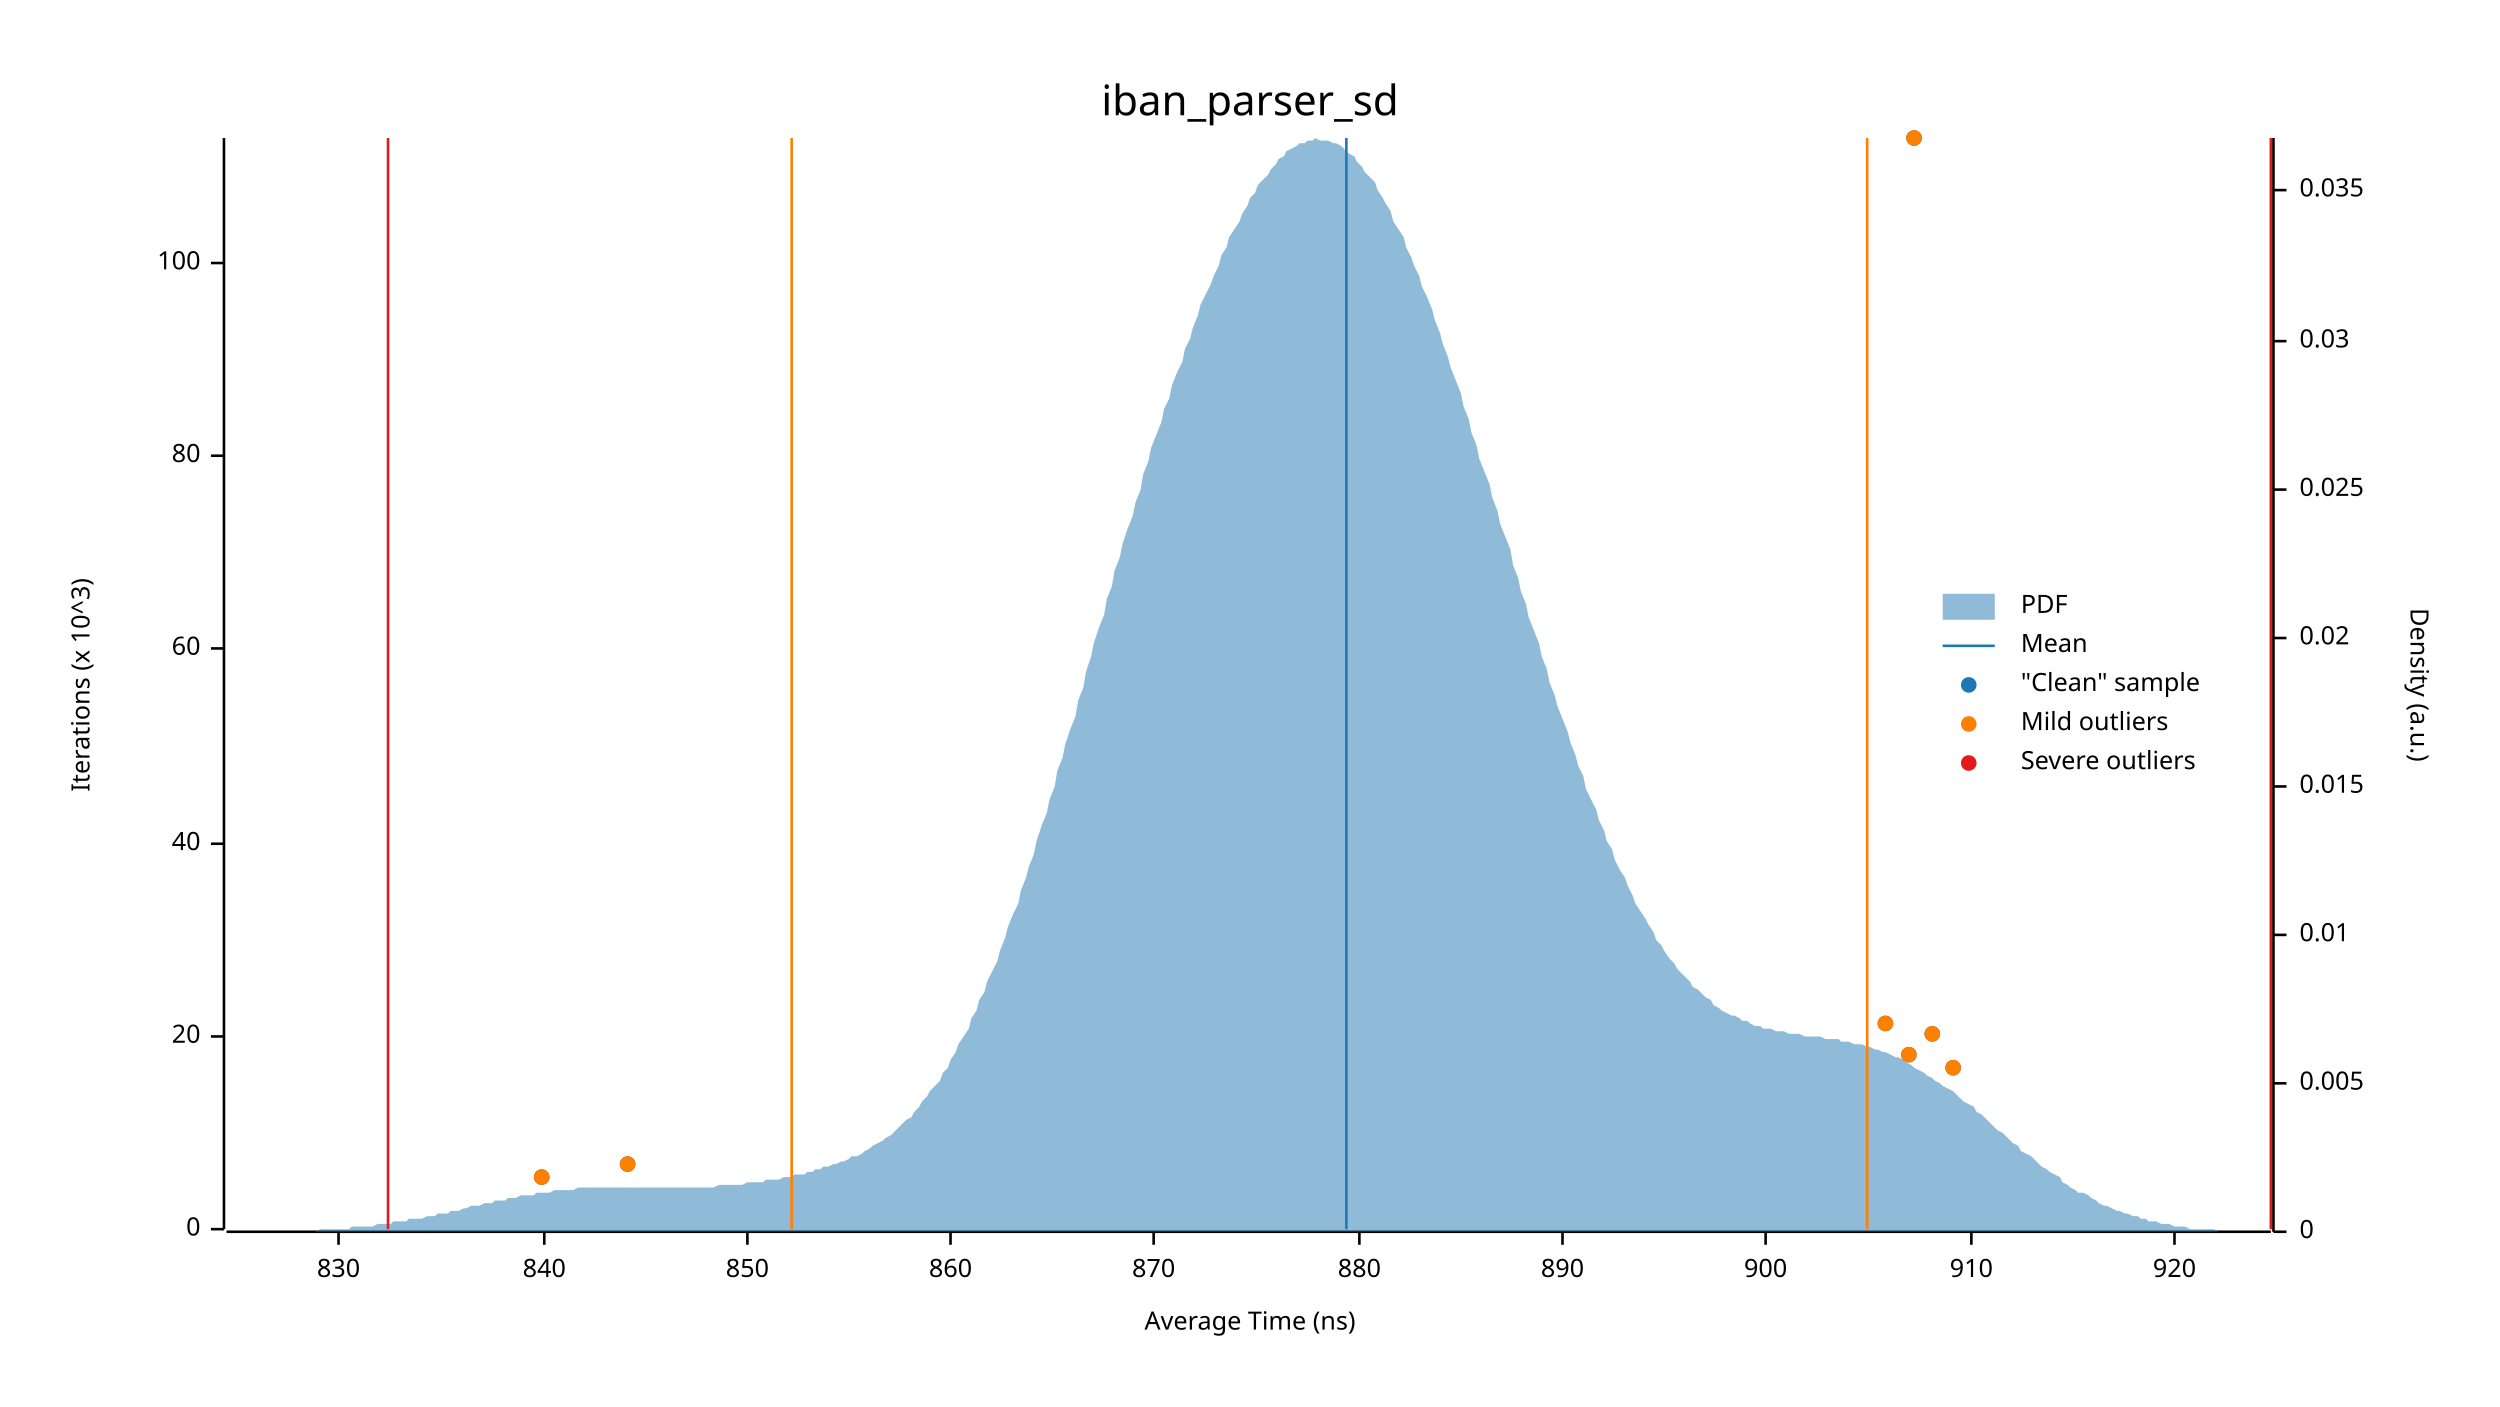
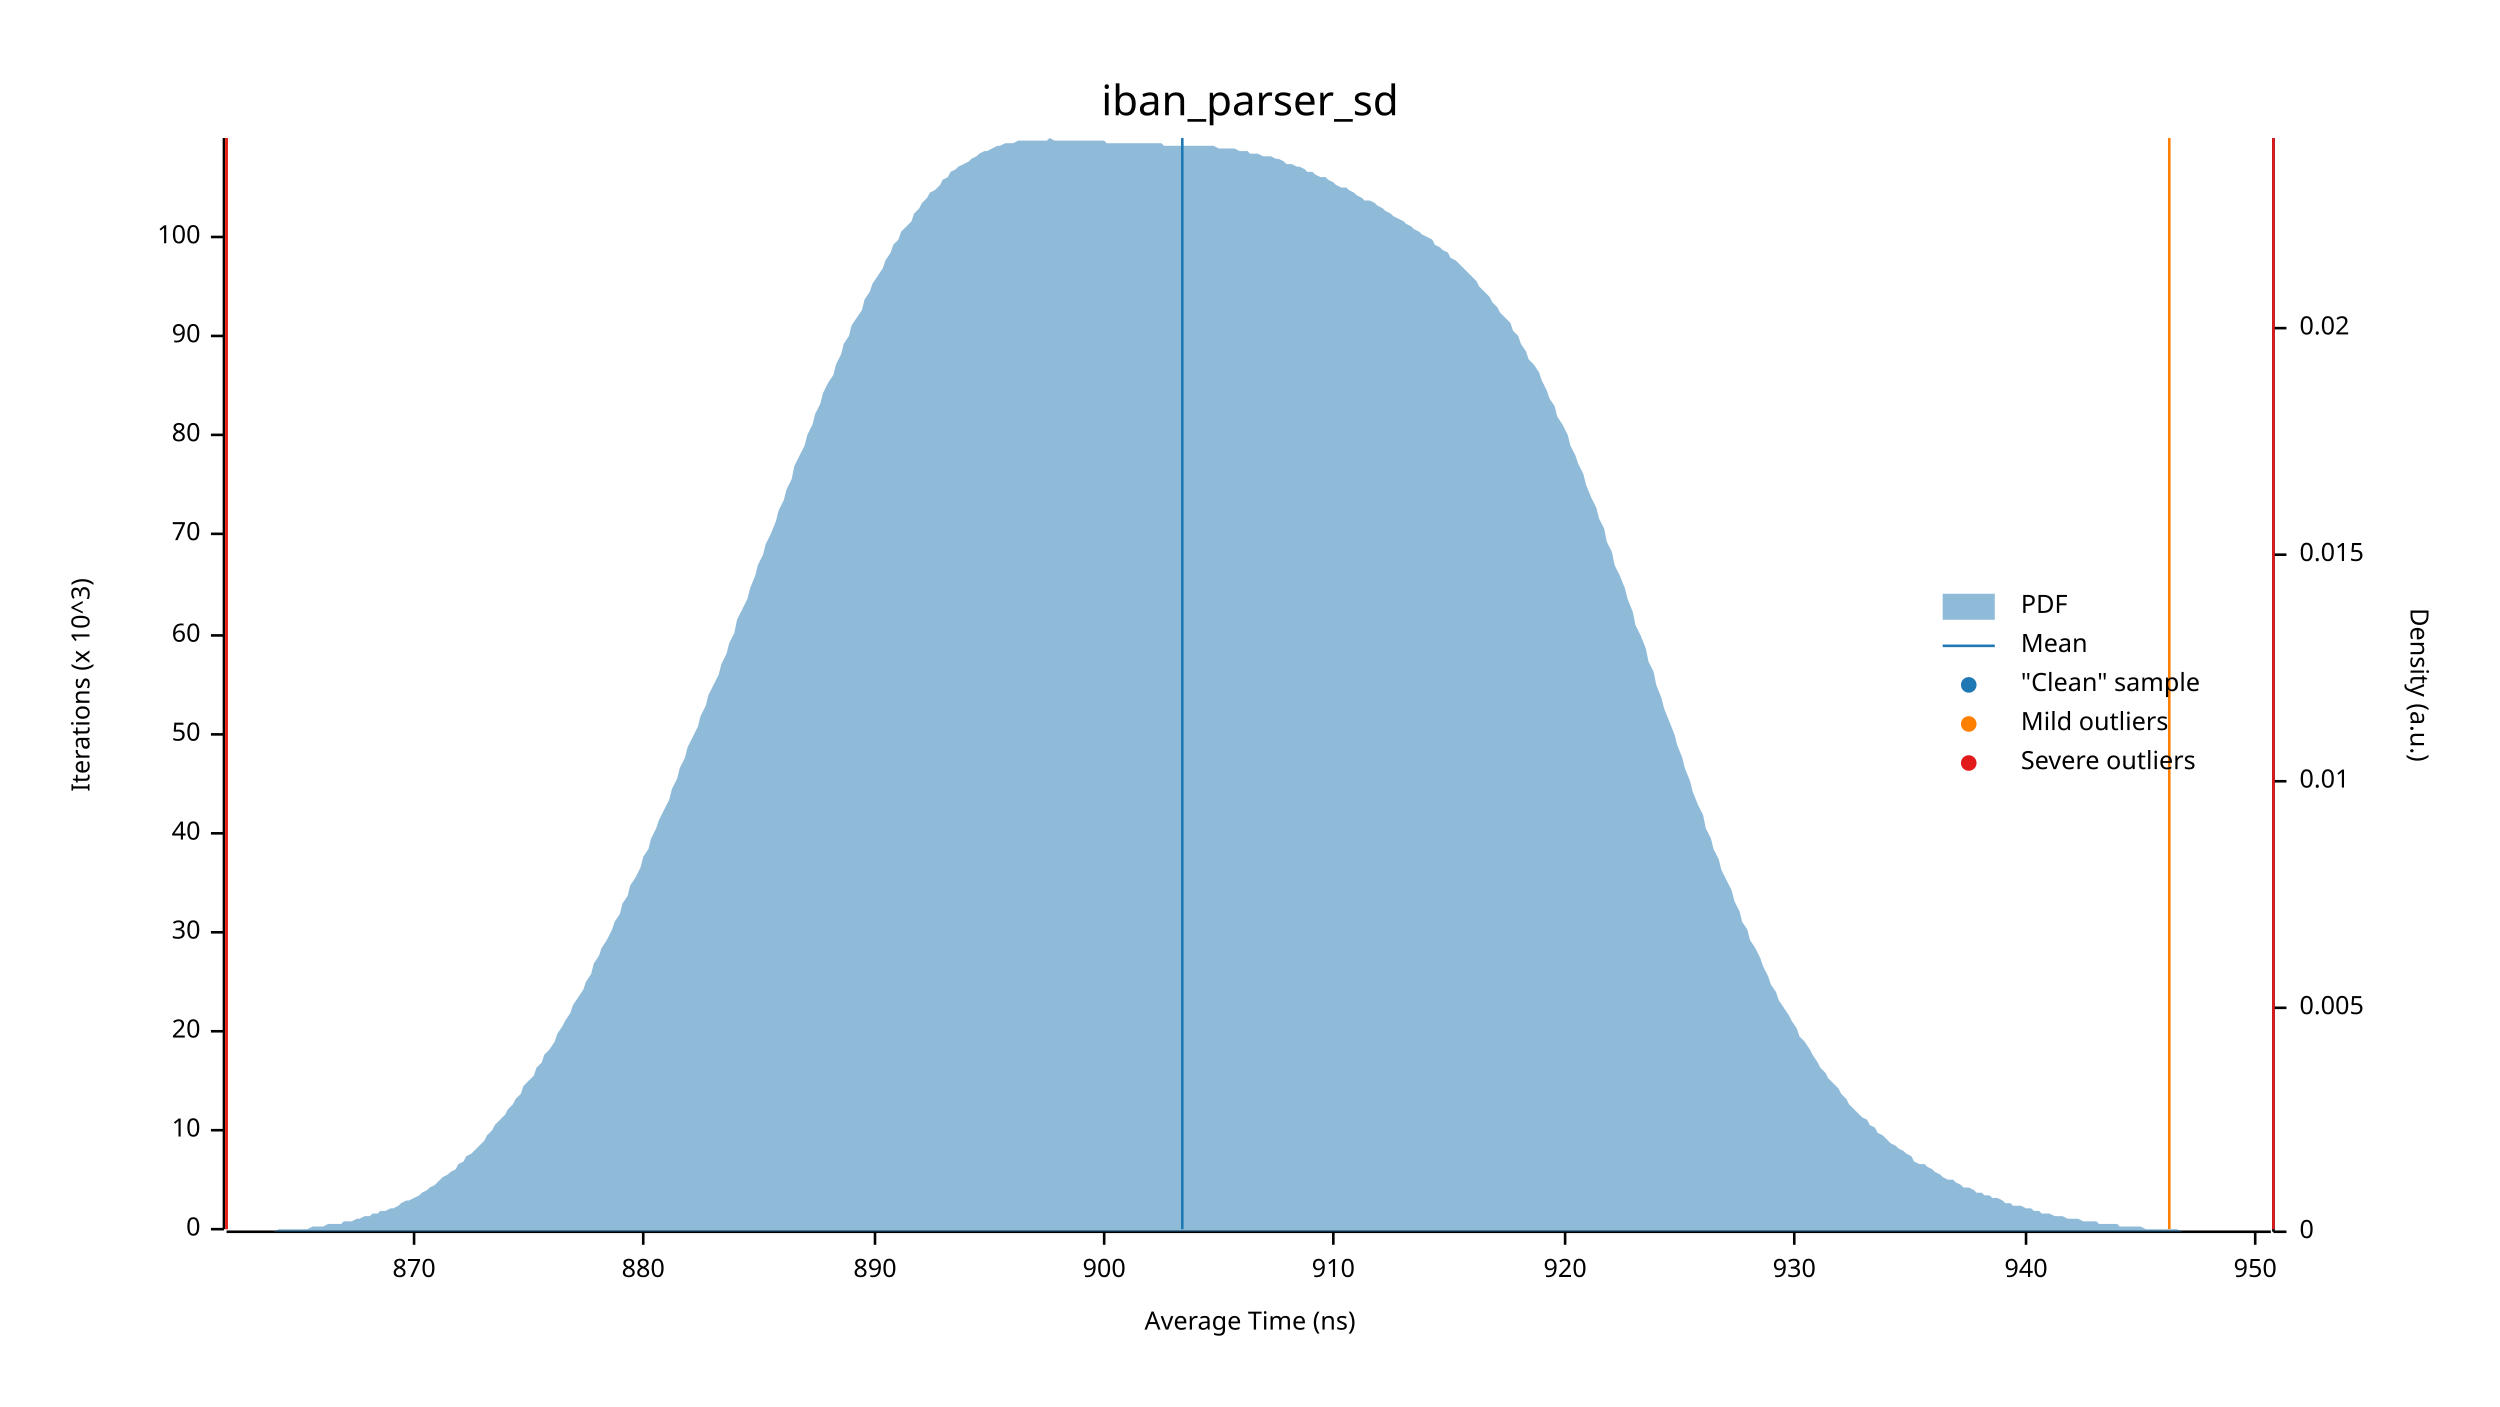
<svg xmlns="http://www.w3.org/2000/svg" width="960" height="540" viewBox="0 0 960 540">
  <text x="480" y="32" dy="0.76em" text-anchor="middle" font-family="sans-serif" font-size="16.129" opacity="1" fill="#000000">
iban_parser_sd
</text>
  <text x="27" y="263" dy="0.76em" text-anchor="middle" font-family="sans-serif" font-size="9.677" opacity="1" fill="#000000" transform="rotate(270, 27, 263)">
Iterations (x 10^3)
</text>
  <text x="480" y="513" dy="-0.5ex" text-anchor="middle" font-family="sans-serif" font-size="9.677" opacity="1" fill="#000000">
Average Time (ns)
</text>
  <polyline fill="none" opacity="1" stroke="#000000" stroke-width="1" points="86,53 86,472 " />
  <text x="77" y="472" dy="0.5ex" text-anchor="end" font-family="sans-serif" font-size="9.677" opacity="1" fill="#000000">
0
</text>
  <polyline fill="none" opacity="1" stroke="#000000" stroke-width="1" points="81,472 86,472 " />
-   <text x="77" y="398" dy="0.5ex" text-anchor="end" font-family="sans-serif" font-size="9.677" opacity="1" fill="#000000">
+   <text x="77" y="434" dy="0.5ex" text-anchor="end" font-family="sans-serif" font-size="9.677" opacity="1" fill="#000000">
+ 10
+ </text>
+   <polyline fill="none" opacity="1" stroke="#000000" stroke-width="1" points="81,434 86,434 " />
+   <text x="77" y="396" dy="0.5ex" text-anchor="end" font-family="sans-serif" font-size="9.677" opacity="1" fill="#000000">
20
</text>
-   <polyline fill="none" opacity="1" stroke="#000000" stroke-width="1" points="81,398 86,398 " />
-   <text x="77" y="324" dy="0.5ex" text-anchor="end" font-family="sans-serif" font-size="9.677" opacity="1" fill="#000000">
+   <polyline fill="none" opacity="1" stroke="#000000" stroke-width="1" points="81,396 86,396 " />
+   <text x="77" y="358" dy="0.5ex" text-anchor="end" font-family="sans-serif" font-size="9.677" opacity="1" fill="#000000">
+ 30
+ </text>
+   <polyline fill="none" opacity="1" stroke="#000000" stroke-width="1" points="81,358 86,358 " />
+   <text x="77" y="320" dy="0.5ex" text-anchor="end" font-family="sans-serif" font-size="9.677" opacity="1" fill="#000000">
40
</text>
-   <polyline fill="none" opacity="1" stroke="#000000" stroke-width="1" points="81,324 86,324 " />
-   <text x="77" y="249" dy="0.5ex" text-anchor="end" font-family="sans-serif" font-size="9.677" opacity="1" fill="#000000">
+   <polyline fill="none" opacity="1" stroke="#000000" stroke-width="1" points="81,320 86,320 " />
+   <text x="77" y="282" dy="0.5ex" text-anchor="end" font-family="sans-serif" font-size="9.677" opacity="1" fill="#000000">
+ 50
+ </text>
+   <polyline fill="none" opacity="1" stroke="#000000" stroke-width="1" points="81,282 86,282 " />
+   <text x="77" y="244" dy="0.5ex" text-anchor="end" font-family="sans-serif" font-size="9.677" opacity="1" fill="#000000">
60
</text>
-   <polyline fill="none" opacity="1" stroke="#000000" stroke-width="1" points="81,249 86,249 " />
-   <text x="77" y="175" dy="0.5ex" text-anchor="end" font-family="sans-serif" font-size="9.677" opacity="1" fill="#000000">
+   <polyline fill="none" opacity="1" stroke="#000000" stroke-width="1" points="81,244 86,244 " />
+   <text x="77" y="205" dy="0.5ex" text-anchor="end" font-family="sans-serif" font-size="9.677" opacity="1" fill="#000000">
+ 70
+ </text>
+   <polyline fill="none" opacity="1" stroke="#000000" stroke-width="1" points="81,205 86,205 " />
+   <text x="77" y="167" dy="0.5ex" text-anchor="end" font-family="sans-serif" font-size="9.677" opacity="1" fill="#000000">
80
</text>
-   <polyline fill="none" opacity="1" stroke="#000000" stroke-width="1" points="81,175 86,175 " />
-   <text x="77" y="101" dy="0.5ex" text-anchor="end" font-family="sans-serif" font-size="9.677" opacity="1" fill="#000000">
+   <polyline fill="none" opacity="1" stroke="#000000" stroke-width="1" points="81,167 86,167 " />
+   <text x="77" y="129" dy="0.5ex" text-anchor="end" font-family="sans-serif" font-size="9.677" opacity="1" fill="#000000">
+ 90
+ </text>
+   <polyline fill="none" opacity="1" stroke="#000000" stroke-width="1" points="81,129 86,129 " />
+   <text x="77" y="91" dy="0.5ex" text-anchor="end" font-family="sans-serif" font-size="9.677" opacity="1" fill="#000000">
100
</text>
-   <polyline fill="none" opacity="1" stroke="#000000" stroke-width="1" points="81,101 86,101 " />
+   <polyline fill="none" opacity="1" stroke="#000000" stroke-width="1" points="81,91 86,91 " />
  <polyline fill="none" opacity="1" stroke="#000000" stroke-width="1" points="87,473 872,473 " />
-   <text x="130" y="483" dy="0.76em" text-anchor="middle" font-family="sans-serif" font-size="9.677" opacity="1" fill="#000000">
- 830
- </text>
-   <polyline fill="none" opacity="1" stroke="#000000" stroke-width="1" points="130,473 130,478 " />
-   <text x="209" y="483" dy="0.76em" text-anchor="middle" font-family="sans-serif" font-size="9.677" opacity="1" fill="#000000">
- 840
- </text>
-   <polyline fill="none" opacity="1" stroke="#000000" stroke-width="1" points="209,473 209,478 " />
-   <text x="287" y="483" dy="0.76em" text-anchor="middle" font-family="sans-serif" font-size="9.677" opacity="1" fill="#000000">
- 850
- </text>
-   <polyline fill="none" opacity="1" stroke="#000000" stroke-width="1" points="287,473 287,478 " />
-   <text x="365" y="483" dy="0.76em" text-anchor="middle" font-family="sans-serif" font-size="9.677" opacity="1" fill="#000000">
- 860
- </text>
-   <polyline fill="none" opacity="1" stroke="#000000" stroke-width="1" points="365,473 365,478 " />
-   <text x="443" y="483" dy="0.76em" text-anchor="middle" font-family="sans-serif" font-size="9.677" opacity="1" fill="#000000">
+   <text x="159" y="483" dy="0.76em" text-anchor="middle" font-family="sans-serif" font-size="9.677" opacity="1" fill="#000000">
870
</text>
-   <polyline fill="none" opacity="1" stroke="#000000" stroke-width="1" points="443,473 443,478 " />
-   <text x="522" y="483" dy="0.76em" text-anchor="middle" font-family="sans-serif" font-size="9.677" opacity="1" fill="#000000">
+   <polyline fill="none" opacity="1" stroke="#000000" stroke-width="1" points="159,473 159,478 " />
+   <text x="247" y="483" dy="0.76em" text-anchor="middle" font-family="sans-serif" font-size="9.677" opacity="1" fill="#000000">
880
</text>
-   <polyline fill="none" opacity="1" stroke="#000000" stroke-width="1" points="522,473 522,478 " />
-   <text x="600" y="483" dy="0.76em" text-anchor="middle" font-family="sans-serif" font-size="9.677" opacity="1" fill="#000000">
+   <polyline fill="none" opacity="1" stroke="#000000" stroke-width="1" points="247,473 247,478 " />
+   <text x="336" y="483" dy="0.76em" text-anchor="middle" font-family="sans-serif" font-size="9.677" opacity="1" fill="#000000">
890
</text>
-   <polyline fill="none" opacity="1" stroke="#000000" stroke-width="1" points="600,473 600,478 " />
-   <text x="678" y="483" dy="0.76em" text-anchor="middle" font-family="sans-serif" font-size="9.677" opacity="1" fill="#000000">
+   <polyline fill="none" opacity="1" stroke="#000000" stroke-width="1" points="336,473 336,478 " />
+   <text x="424" y="483" dy="0.76em" text-anchor="middle" font-family="sans-serif" font-size="9.677" opacity="1" fill="#000000">
900
</text>
-   <polyline fill="none" opacity="1" stroke="#000000" stroke-width="1" points="678,473 678,478 " />
-   <text x="757" y="483" dy="0.76em" text-anchor="middle" font-family="sans-serif" font-size="9.677" opacity="1" fill="#000000">
+   <polyline fill="none" opacity="1" stroke="#000000" stroke-width="1" points="424,473 424,478 " />
+   <text x="512" y="483" dy="0.76em" text-anchor="middle" font-family="sans-serif" font-size="9.677" opacity="1" fill="#000000">
910
</text>
-   <polyline fill="none" opacity="1" stroke="#000000" stroke-width="1" points="757,473 757,478 " />
-   <text x="835" y="483" dy="0.76em" text-anchor="middle" font-family="sans-serif" font-size="9.677" opacity="1" fill="#000000">
+   <polyline fill="none" opacity="1" stroke="#000000" stroke-width="1" points="512,473 512,478 " />
+   <text x="601" y="483" dy="0.76em" text-anchor="middle" font-family="sans-serif" font-size="9.677" opacity="1" fill="#000000">
920
</text>
-   <polyline fill="none" opacity="1" stroke="#000000" stroke-width="1" points="835,473 835,478 " />
+   <polyline fill="none" opacity="1" stroke="#000000" stroke-width="1" points="601,473 601,478 " />
+   <text x="689" y="483" dy="0.76em" text-anchor="middle" font-family="sans-serif" font-size="9.677" opacity="1" fill="#000000">
+ 930
+ </text>
+   <polyline fill="none" opacity="1" stroke="#000000" stroke-width="1" points="689,473 689,478 " />
+   <text x="778" y="483" dy="0.76em" text-anchor="middle" font-family="sans-serif" font-size="9.677" opacity="1" fill="#000000">
+ 940
+ </text>
+   <polyline fill="none" opacity="1" stroke="#000000" stroke-width="1" points="778,473 778,478 " />
+   <text x="866" y="483" dy="0.76em" text-anchor="middle" font-family="sans-serif" font-size="9.677" opacity="1" fill="#000000">
+ 950
+ </text>
+   <polyline fill="none" opacity="1" stroke="#000000" stroke-width="1" points="866,473 866,478 " />
  <text x="933" y="263" dy="0.76em" text-anchor="middle" font-family="sans-serif" font-size="9.677" opacity="1" fill="#000000" transform="rotate(90, 933, 263)">
Density (a.u.)
</text>
  <polyline fill="none" opacity="1" stroke="#000000" stroke-width="1" points="873,53 873,473 " />
  <text x="883" y="473" dy="0.5ex" text-anchor="start" font-family="sans-serif" font-size="9.677" opacity="1" fill="#000000">
0
</text>
  <polyline fill="none" opacity="1" stroke="#000000" stroke-width="1" points="873,473 878,473 " />
-   <text x="883" y="416" dy="0.5ex" text-anchor="start" font-family="sans-serif" font-size="9.677" opacity="1" fill="#000000">
+   <text x="883" y="387" dy="0.5ex" text-anchor="start" font-family="sans-serif" font-size="9.677" opacity="1" fill="#000000">
0.005
</text>
-   <polyline fill="none" opacity="1" stroke="#000000" stroke-width="1" points="873,416 878,416 " />
-   <text x="883" y="359" dy="0.5ex" text-anchor="start" font-family="sans-serif" font-size="9.677" opacity="1" fill="#000000">
+   <polyline fill="none" opacity="1" stroke="#000000" stroke-width="1" points="873,387 878,387 " />
+   <text x="883" y="300" dy="0.5ex" text-anchor="start" font-family="sans-serif" font-size="9.677" opacity="1" fill="#000000">
0.01
</text>
-   <polyline fill="none" opacity="1" stroke="#000000" stroke-width="1" points="873,359 878,359 " />
-   <text x="883" y="302" dy="0.5ex" text-anchor="start" font-family="sans-serif" font-size="9.677" opacity="1" fill="#000000">
+   <polyline fill="none" opacity="1" stroke="#000000" stroke-width="1" points="873,300 878,300 " />
+   <text x="883" y="213" dy="0.5ex" text-anchor="start" font-family="sans-serif" font-size="9.677" opacity="1" fill="#000000">
0.015
</text>
-   <polyline fill="none" opacity="1" stroke="#000000" stroke-width="1" points="873,302 878,302 " />
-   <text x="883" y="245" dy="0.5ex" text-anchor="start" font-family="sans-serif" font-size="9.677" opacity="1" fill="#000000">
+   <polyline fill="none" opacity="1" stroke="#000000" stroke-width="1" points="873,213 878,213 " />
+   <text x="883" y="126" dy="0.5ex" text-anchor="start" font-family="sans-serif" font-size="9.677" opacity="1" fill="#000000">
0.02
</text>
-   <polyline fill="none" opacity="1" stroke="#000000" stroke-width="1" points="873,245 878,245 " />
-   <text x="883" y="188" dy="0.5ex" text-anchor="start" font-family="sans-serif" font-size="9.677" opacity="1" fill="#000000">
- 0.025
- </text>
-   <polyline fill="none" opacity="1" stroke="#000000" stroke-width="1" points="873,188 878,188 " />
-   <text x="883" y="131" dy="0.5ex" text-anchor="start" font-family="sans-serif" font-size="9.677" opacity="1" fill="#000000">
- 0.03
- </text>
-   <polyline fill="none" opacity="1" stroke="#000000" stroke-width="1" points="873,131 878,131 " />
-   <text x="883" y="73" dy="0.5ex" text-anchor="start" font-family="sans-serif" font-size="9.677" opacity="1" fill="#000000">
- 0.035
- </text>
-   <polyline fill="none" opacity="1" stroke="#000000" stroke-width="1" points="873,73 878,73 " />
-   <polygon opacity="0.5" fill="#1F78B4" points="87,473 88,473 90,473 91,473 93,473 94,473 96,473 98,473 99,473 101,473 102,473 104,473 105,473 107,473 109,473 110,473 112,473 113,473 115,473 116,473 118,473 120,473 121,473 123,472 124,472 126,472 127,472 129,472 131,472 132,472 134,472 135,471 137,471 138,471 140,471 142,471 143,471 145,470 146,470 148,470 150,470 151,469 153,469 154,469 156,469 157,468 159,468 161,468 162,468 164,467 165,467 167,467 168,466 170,466 172,466 173,465 175,465 176,465 178,464 179,464 181,463 183,463 184,463 186,462 187,462 189,462 190,461 192,461 194,461 195,460 197,460 198,460 200,459 201,459 203,459 205,459 206,458 208,458 209,458 211,458 213,457 214,457 216,457 217,457 219,457 220,457 222,456 224,456 225,456 227,456 228,456 230,456 231,456 233,456 235,456 236,456 238,456 239,456 241,456 242,456 244,456 246,456 247,456 249,456 250,456 252,456 253,456 255,456 257,456 258,456 260,456 261,456 263,456 264,456 266,456 268,456 269,456 271,456 272,456 274,456 276,455 277,455 279,455 280,455 282,455 283,455 285,455 287,454 288,454 290,454 291,454 293,454 294,453 296,453 298,453 299,453 301,452 302,452 304,452 305,451 307,451 309,451 310,450 312,450 313,449 315,449 316,448 318,448 320,447 321,447 323,446 324,446 326,445 327,444 329,444 331,443 332,442 334,441 335,440 337,439 339,438 340,437 342,436 343,435 345,433 346,432 348,430 350,429 351,427 353,425 354,423 356,421 357,419 359,417 361,415 362,412 364,410 365,407 367,404 368,401 370,398 372,395 373,391 375,388 376,384 378,381 379,377 381,373 383,369 384,365 386,360 387,356 389,351 391,347 392,342 394,337 395,333 397,328 398,323 400,317 402,312 403,307 405,302 406,296 408,291 409,286 411,280 413,275 414,269 416,264 417,258 419,252 420,247 422,241 424,236 425,230 427,225 428,219 430,214 431,209 433,203 435,198 436,193 438,188 439,182 441,177 442,172 444,167 446,162 447,157 449,153 450,148 452,143 454,139 455,134 457,130 458,126 460,121 461,117 463,113 465,109 466,106 468,102 469,98 471,95 472,91 474,88 476,85 477,82 479,79 480,76 482,74 483,71 485,69 487,67 488,65 490,63 491,61 493,60 494,58 496,57 498,56 499,55 501,55 502,54 504,54 505,53 507,54 509,54 510,54 512,55 513,55 515,56 517,58 518,59 520,60 521,62 523,64 524,66 526,68 528,70 529,73 531,76 532,78 534,81 535,85 537,88 539,91 540,95 542,99 543,102 545,106 546,110 548,114 550,119 551,123 553,128 554,132 556,137 557,141 559,146 561,151 562,156 564,161 565,166 567,171 568,176 570,181 572,186 573,191 575,196 576,201 578,206 580,211 581,217 583,222 584,227 586,232 587,237 589,242 591,247 592,252 594,257 595,262 597,267 598,271 600,276 602,281 603,285 605,290 606,294 608,298 609,303 611,307 613,311 614,315 616,319 617,323 619,326 620,330 622,334 624,337 625,340 627,344 628,347 630,350 632,353 633,355 635,358 636,361 638,363 639,365 641,368 643,370 644,372 646,374 647,375 649,377 650,379 652,380 654,382 655,383 657,384 658,386 660,387 661,388 663,389 665,390 666,390 668,391 669,392 671,392 672,393 674,394 676,394 677,395 679,395 680,395 682,396 683,396 685,396 687,397 688,397 690,397 691,397 693,398 695,398 696,398 698,398 699,398 701,399 702,399 704,399 706,399 707,400 709,400 710,400 712,401 713,401 715,401 717,402 718,402 720,403 721,403 723,404 724,404 726,405 728,406 729,406 731,407 732,408 734,409 735,410 737,411 739,412 740,413 742,414 743,415 745,416 746,417 748,418 750,419 751,420 753,422 754,423 756,424 758,425 759,427 761,428 762,429 764,431 765,432 767,434 769,435 770,436 772,438 773,439 775,440 776,442 778,443 780,444 781,445 783,447 784,448 786,449 787,450 789,451 791,452 792,454 794,455 795,456 797,457 798,458 800,458 802,459 803,460 805,461 806,462 808,463 809,463 811,464 813,465 814,465 816,466 817,466 819,467 821,467 822,468 824,468 825,469 827,469 828,469 830,470 832,470 833,470 835,471 836,471 838,471 839,471 841,472 843,472 844,472 846,472 847,472 849,472 850,472 852,473 854,473 855,473 857,473 858,473 860,473 861,473 863,473 865,473 866,473 868,473 869,473 871,473 873,473 873,473 87,473 " />
-   <polyline fill="none" opacity="1" stroke="#1F78B4" stroke-width="1" points="517,472 517,53 " />
-   <polyline fill="none" opacity="1" stroke="#FF7F00" stroke-width="1" points="304,472 304,53 " />
-   <polyline fill="none" opacity="1" stroke="#FF7F00" stroke-width="1" points="717,472 717,53 " />
-   <polyline fill="none" opacity="1" stroke="#E31A1C" stroke-width="1" points="149,472 149,53 " />
-   <polyline fill="none" opacity="1" stroke="#E31A1C" stroke-width="1" points="872,472 872,53 " />
-   <circle cx="208" cy="452" r="3" opacity="1" fill="#1F78B4" stroke="none" stroke-width="1" />
-   <circle cx="241" cy="447" r="3" opacity="1" fill="#1F78B4" stroke="none" stroke-width="1" />
-   <circle cx="750" cy="410" r="3" opacity="1" fill="#1F78B4" stroke="none" stroke-width="1" />
-   <circle cx="733" cy="405" r="3" opacity="1" fill="#1F78B4" stroke="none" stroke-width="1" />
-   <circle cx="742" cy="397" r="3" opacity="1" fill="#1F78B4" stroke="none" stroke-width="1" />
-   <circle cx="724" cy="393" r="3" opacity="1" fill="#1F78B4" stroke="none" stroke-width="1" />
-   <circle cx="735" cy="53" r="3" opacity="1" fill="#1F78B4" stroke="none" stroke-width="1" />
-   <circle cx="208" cy="452" r="3" opacity="1" fill="#FF7F00" stroke="none" stroke-width="1" />
-   <circle cx="241" cy="447" r="3" opacity="1" fill="#FF7F00" stroke="none" stroke-width="1" />
-   <circle cx="750" cy="410" r="3" opacity="1" fill="#FF7F00" stroke="none" stroke-width="1" />
-   <circle cx="733" cy="405" r="3" opacity="1" fill="#FF7F00" stroke="none" stroke-width="1" />
-   <circle cx="742" cy="397" r="3" opacity="1" fill="#FF7F00" stroke="none" stroke-width="1" />
-   <circle cx="724" cy="393" r="3" opacity="1" fill="#FF7F00" stroke="none" stroke-width="1" />
-   <circle cx="735" cy="53" r="3" opacity="1" fill="#FF7F00" stroke="none" stroke-width="1" />
+   <polyline fill="none" opacity="1" stroke="#000000" stroke-width="1" points="873,126 878,126 " />
+   <polygon opacity="0.5" fill="#1F78B4" points="87,473 88,473 90,473 91,473 93,473 94,473 96,473 98,473 99,473 101,473 102,473 104,473 105,473 107,472 109,472 110,472 112,472 113,472 115,472 116,472 118,472 120,471 121,471 123,471 124,471 126,470 127,470 129,470 131,470 132,469 134,469 135,469 137,468 138,468 140,467 142,467 143,466 145,466 146,465 148,465 150,464 151,464 153,463 154,462 156,461 157,461 159,460 161,459 162,458 164,457 165,456 167,455 168,454 170,452 172,451 173,450 175,449 176,447 178,446 179,444 181,443 183,441 184,440 186,438 187,436 189,434 190,432 192,430 194,428 195,426 197,424 198,422 200,420 201,417 203,415 205,413 206,410 208,408 209,405 211,403 213,400 214,397 216,394 217,392 219,389 220,386 222,383 224,380 225,377 227,374 228,370 230,367 231,364 233,361 235,357 236,354 238,351 239,347 241,344 242,340 244,337 246,333 247,329 249,326 250,322 252,318 253,315 255,311 257,307 258,303 260,299 261,295 263,291 264,287 266,283 268,279 269,275 271,271 272,267 274,263 276,259 277,255 279,251 280,247 282,243 283,238 285,234 287,230 288,226 290,221 291,217 293,213 294,209 296,205 298,200 299,196 301,192 302,188 304,184 305,179 307,175 309,171 310,167 312,163 313,159 315,155 316,151 318,147 320,144 321,140 323,136 324,132 326,129 327,125 329,122 331,119 332,115 334,112 335,109 337,106 339,103 340,100 342,97 343,94 345,92 346,89 348,87 350,85 351,82 353,80 354,78 356,76 357,74 359,73 361,71 362,69 364,68 365,66 367,65 368,64 370,63 372,62 373,61 375,60 376,59 378,58 379,58 381,57 383,56 384,56 386,55 387,55 389,55 391,54 392,54 394,54 395,54 397,54 398,54 400,54 402,54 403,53 405,54 406,54 408,54 409,54 411,54 413,54 414,54 416,54 417,54 419,54 420,54 422,54 424,54 425,55 427,55 428,55 430,55 431,55 433,55 435,55 436,55 438,55 439,55 441,55 442,55 444,55 446,55 447,56 449,56 450,56 452,56 454,56 455,56 457,56 458,56 460,56 461,56 463,56 465,56 466,56 468,57 469,57 471,57 472,57 474,57 476,58 477,58 479,58 480,59 482,59 483,59 485,60 487,60 488,60 490,61 491,61 493,62 494,63 496,63 498,64 499,64 501,65 502,66 504,66 505,67 507,68 509,68 510,69 512,70 513,71 515,72 517,72 518,73 520,74 521,75 523,76 524,77 526,77 528,78 529,79 531,80 532,81 534,82 535,83 537,84 539,85 540,86 542,87 543,88 545,89 546,90 548,91 550,92 551,94 553,95 554,96 556,97 557,99 559,100 561,102 562,103 564,105 565,106 567,108 568,110 570,112 572,114 573,116 575,118 576,120 578,122 580,124 581,127 583,129 584,132 586,135 587,138 589,140 591,143 592,146 594,150 595,153 597,156 598,160 600,163 602,167 603,171 605,175 606,178 608,182 609,186 611,191 613,195 614,199 616,203 617,208 619,212 620,217 622,221 624,226 625,230 627,235 628,240 630,244 632,249 633,254 635,258 636,263 638,268 639,272 641,277 643,282 644,286 646,291 647,295 649,300 650,304 652,309 654,313 655,318 657,322 658,326 660,330 661,334 663,338 665,342 666,346 668,350 669,354 671,357 672,361 674,364 676,368 677,371 679,375 680,378 682,381 683,384 685,387 687,390 688,392 690,395 691,398 693,400 695,403 696,405 698,408 699,410 701,412 702,414 704,416 706,418 707,420 709,422 710,424 712,426 713,427 715,429 717,430 718,432 720,433 721,435 723,436 724,437 726,439 728,440 729,441 731,442 732,443 734,444 735,446 737,447 739,447 740,448 742,449 743,450 745,451 746,452 748,453 750,453 751,454 753,455 754,456 756,456 758,457 759,458 761,458 762,459 764,459 765,460 767,460 769,461 770,462 772,462 773,463 775,463 776,463 778,464 780,464 781,465 783,465 784,466 786,466 787,466 789,467 791,467 792,467 794,468 795,468 797,468 798,468 800,469 802,469 803,469 805,469 806,470 808,470 809,470 811,470 813,470 814,471 816,471 817,471 819,471 821,471 822,471 824,472 825,472 827,472 828,472 830,472 832,472 833,472 835,472 836,472 838,473 839,473 841,473 843,473 844,473 846,473 847,473 849,473 850,473 852,473 854,473 855,473 857,473 858,473 860,473 861,473 863,473 865,473 866,473 868,473 869,473 871,473 873,473 873,473 87,473 " />
+   <polyline fill="none" opacity="1" stroke="#1F78B4" stroke-width="1" points="454,472 454,53 " />
+   <polyline fill="none" opacity="1" stroke="#FF7F00" stroke-width="1" points="87,472 87,53 " />
+   <polyline fill="none" opacity="1" stroke="#FF7F00" stroke-width="1" points="833,472 833,53 " />
+   <polyline fill="none" opacity="1" stroke="#E31A1C" stroke-width="1" points="87,472 87,53 " />
+   <polyline fill="none" opacity="1" stroke="#E31A1C" stroke-width="1" points="873,472 873,53 " />
  <text x="776" y="228" dy="0.76em" text-anchor="start" font-family="sans-serif" font-size="9.677" opacity="1" fill="#000000">
PDF
</text>
  <text x="776" y="243" dy="0.76em" text-anchor="start" font-family="sans-serif" font-size="9.677" opacity="1" fill="#000000">
Mean
</text>
  <text x="776" y="258" dy="0.76em" text-anchor="start" font-family="sans-serif" font-size="9.677" opacity="1" fill="#000000">
"Clean" sample
</text>
  <text x="776" y="273" dy="0.76em" text-anchor="start" font-family="sans-serif" font-size="9.677" opacity="1" fill="#000000">
Mild outliers
</text>
  <text x="776" y="288" dy="0.76em" text-anchor="start" font-family="sans-serif" font-size="9.677" opacity="1" fill="#000000">
Severe outliers
</text>
  <rect x="746" y="228" width="20" height="10" opacity="0.5" fill="#1F78B4" stroke="none" />
  <polyline fill="none" opacity="1" stroke="#1F78B4" stroke-width="1" points="746,248 766,248 " />
  <circle cx="756" cy="263" r="3" opacity="1" fill="#1F78B4" stroke="none" stroke-width="1" />
  <circle cx="756" cy="278" r="3" opacity="1" fill="#FF7F00" stroke="none" stroke-width="1" />
  <circle cx="756" cy="293" r="3" opacity="1" fill="#E31A1C" stroke="none" stroke-width="1" />
</svg>
